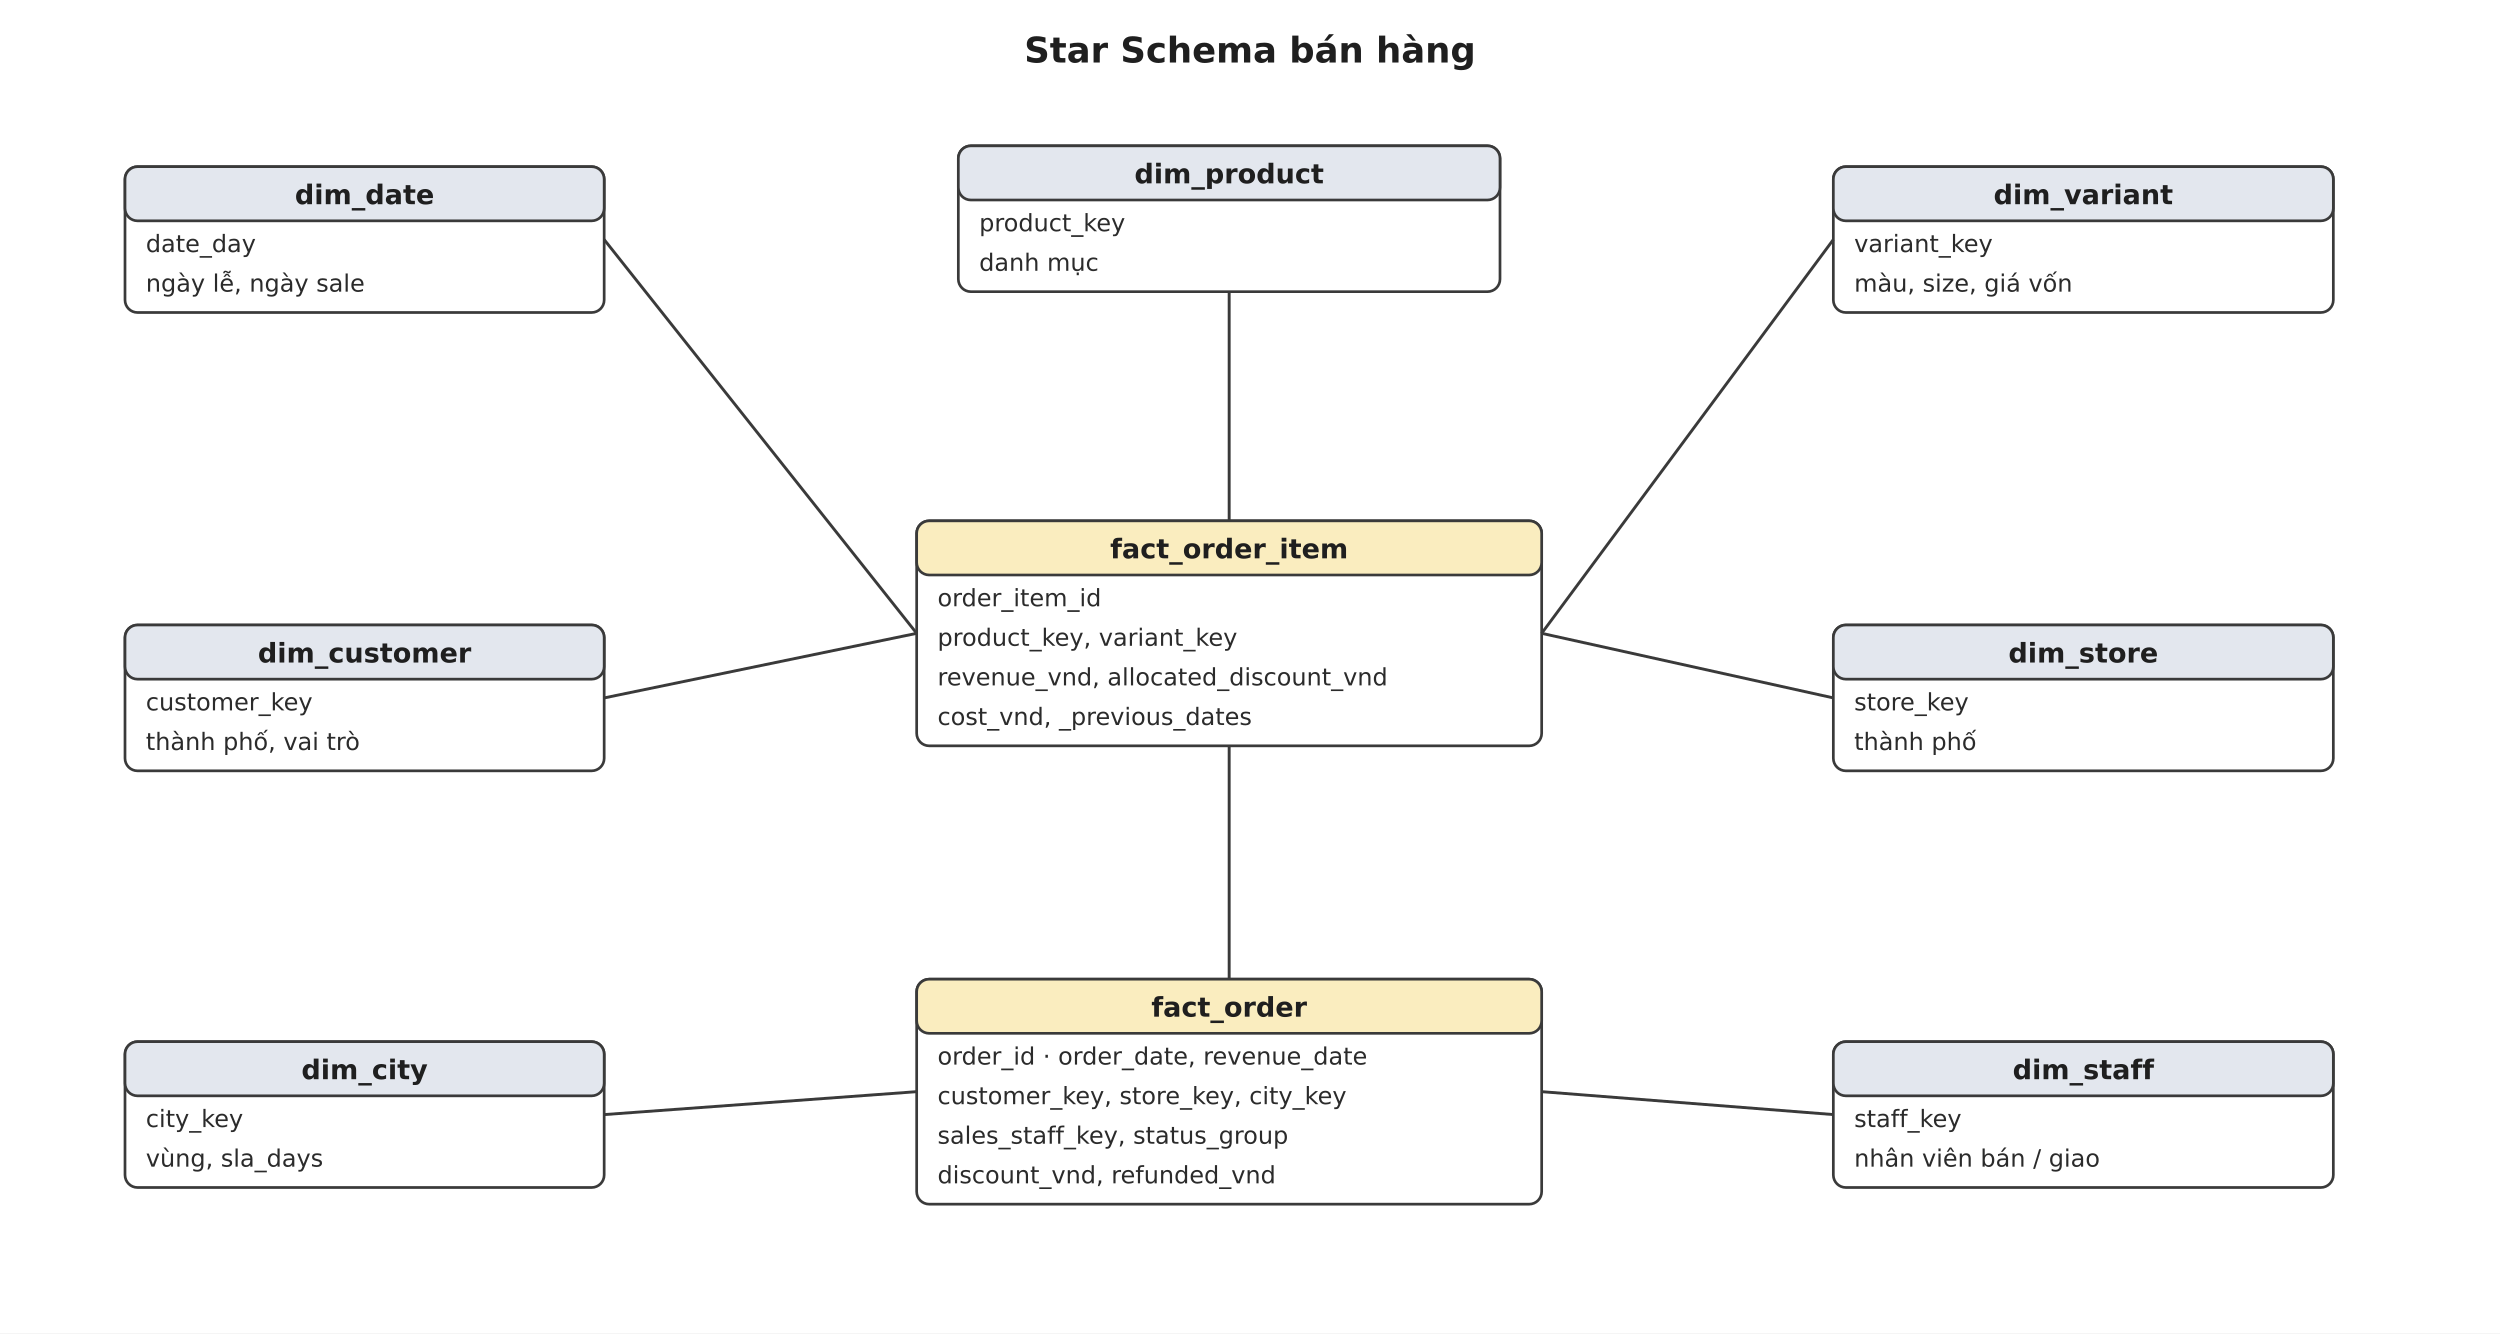
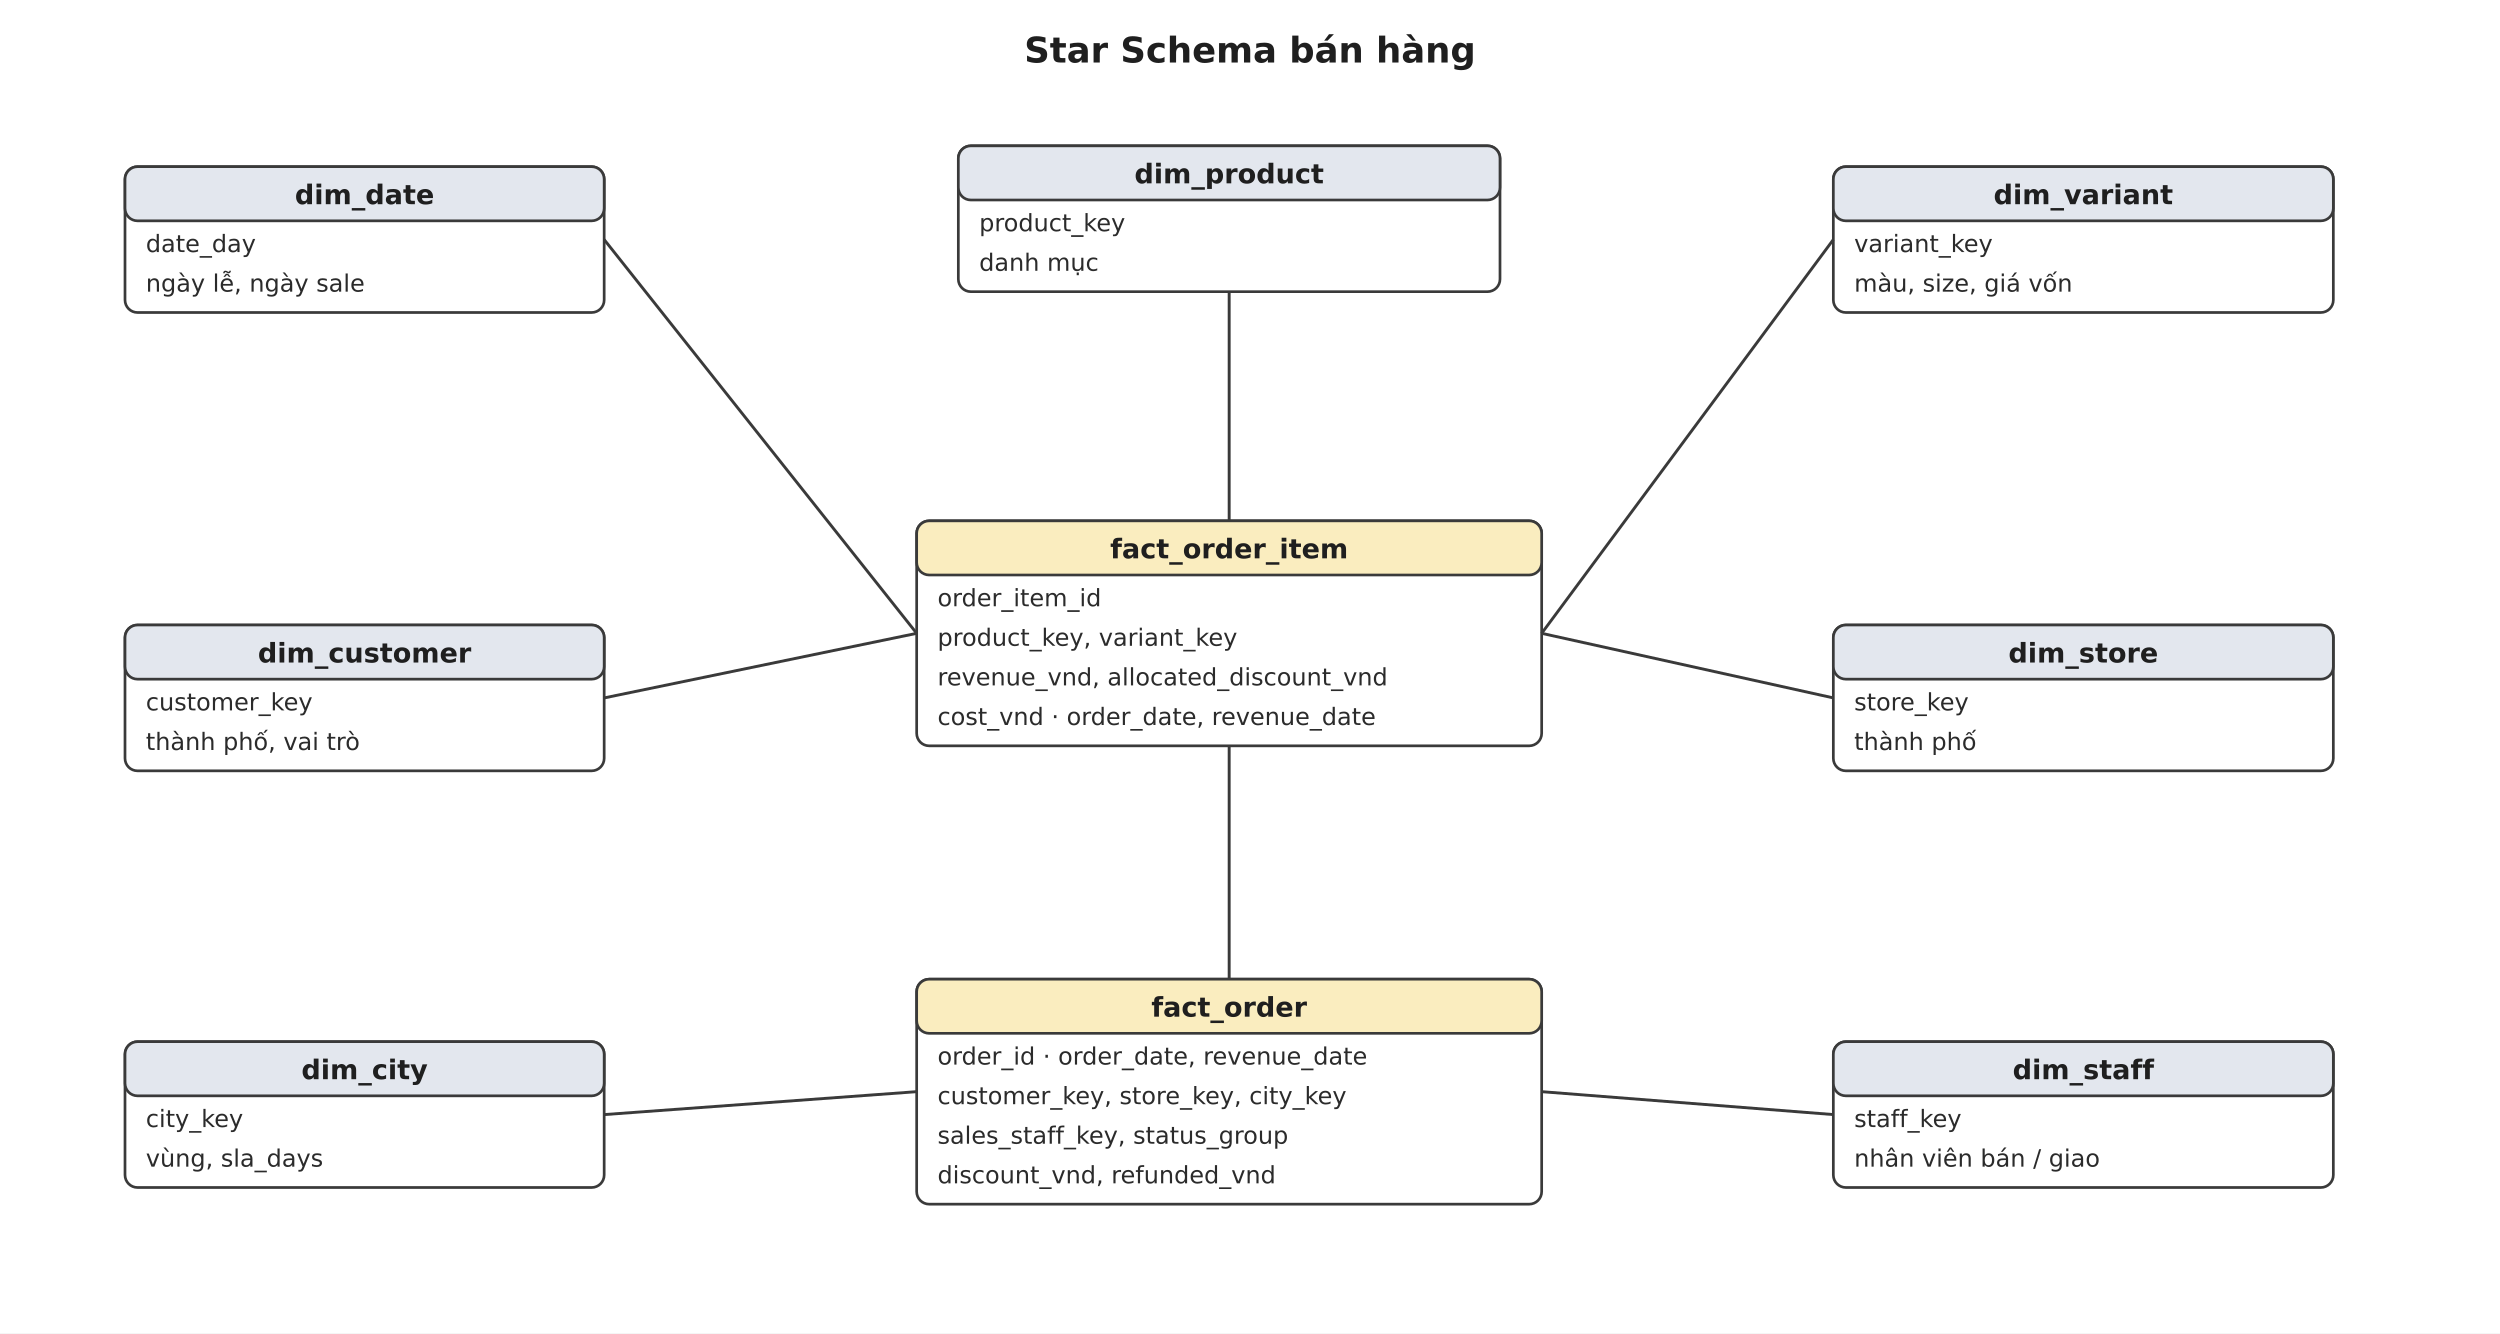
<svg xmlns="http://www.w3.org/2000/svg" width="1200" height="640" viewBox="0 0 1200 640">
  <defs>
    <marker id="arrow" viewBox="0 0 10 10" refX="9.5" refY="5" markerWidth="8" markerHeight="8" orient="auto-start-reverse">
      <path d="M 0 0 L 10 5 L 0 10 z" fill="#3A3A3A" />
    </marker>
    <marker id="arrow-start" viewBox="0 0 10 10" refX="0.5" refY="5" markerWidth="8" markerHeight="8" orient="auto">
      <path d="M 10 0 L 0 5 L 10 10 z" fill="#3A3A3A" />
    </marker>
  </defs>
  <rect width="100%" height="100%" fill="#FFFFFF" />
  <text x="600.0" y="30.0" font-family="DejaVu Sans, Arial, Helvetica, sans-serif" font-size="17" font-weight="bold" text-anchor="middle" fill="#1F1F1F">Star Schema bán hàng</text>
  <rect x="440" y="250" width="300" height="108" rx="6" fill="#FFFFFF" stroke="#3A3A3A" stroke-width="1.3" />
  <rect x="440" y="250" width="300" height="26" rx="6" fill="#FAEDBF" stroke="#3A3A3A" stroke-width="1.3" />
  <text x="590.0" y="268.0" font-family="DejaVu Sans, Arial, Helvetica, sans-serif" font-size="13" font-weight="bold" text-anchor="middle" fill="#1F1F1F">fact_order_item</text>
  <text x="450.0" y="291.0" font-family="DejaVu Sans, Arial, Helvetica, sans-serif" font-size="11.5" font-weight="normal" text-anchor="start" fill="#2B2B2B">order_item_id</text>
  <text x="450.0" y="310.0" font-family="DejaVu Sans, Arial, Helvetica, sans-serif" font-size="11.5" font-weight="normal" text-anchor="start" fill="#2B2B2B">product_key, variant_key</text>
  <text x="450.0" y="329.0" font-family="DejaVu Sans, Arial, Helvetica, sans-serif" font-size="11.5" font-weight="normal" text-anchor="start" fill="#2B2B2B">revenue_vnd, allocated_discount_vnd</text>
-   <text x="450.0" y="348.0" font-family="DejaVu Sans, Arial, Helvetica, sans-serif" font-size="11.5" font-weight="normal" text-anchor="start" fill="#2B2B2B">cost_vnd, _previous_dates</text>
+   <text x="450.0" y="348.0" font-family="DejaVu Sans, Arial, Helvetica, sans-serif" font-size="11.5" font-weight="normal" text-anchor="start" fill="#2B2B2B">cost_vnd · order_date, revenue_date</text>
  <rect x="440" y="470" width="300" height="108" rx="6" fill="#FFFFFF" stroke="#3A3A3A" stroke-width="1.3" />
  <rect x="440" y="470" width="300" height="26" rx="6" fill="#FAEDBF" stroke="#3A3A3A" stroke-width="1.3" />
  <text x="590.0" y="488.0" font-family="DejaVu Sans, Arial, Helvetica, sans-serif" font-size="13" font-weight="bold" text-anchor="middle" fill="#1F1F1F">fact_order</text>
  <text x="450.0" y="511.0" font-family="DejaVu Sans, Arial, Helvetica, sans-serif" font-size="11.5" font-weight="normal" text-anchor="start" fill="#2B2B2B">order_id · order_date, revenue_date</text>
  <text x="450.0" y="530.0" font-family="DejaVu Sans, Arial, Helvetica, sans-serif" font-size="11.5" font-weight="normal" text-anchor="start" fill="#2B2B2B">customer_key, store_key, city_key</text>
  <text x="450.0" y="549.0" font-family="DejaVu Sans, Arial, Helvetica, sans-serif" font-size="11.5" font-weight="normal" text-anchor="start" fill="#2B2B2B">sales_staff_key, status_group</text>
  <text x="450.0" y="568.0" font-family="DejaVu Sans, Arial, Helvetica, sans-serif" font-size="11.5" font-weight="normal" text-anchor="start" fill="#2B2B2B">discount_vnd, refunded_vnd</text>
  <rect x="60" y="80" width="230" height="70" rx="6" fill="#FFFFFF" stroke="#3A3A3A" stroke-width="1.3" />
  <rect x="60" y="80" width="230" height="26" rx="6" fill="#E3E7EE" stroke="#3A3A3A" stroke-width="1.3" />
  <text x="175.0" y="98.0" font-family="DejaVu Sans, Arial, Helvetica, sans-serif" font-size="13" font-weight="bold" text-anchor="middle" fill="#1F1F1F">dim_date</text>
  <text x="70.0" y="121.0" font-family="DejaVu Sans, Arial, Helvetica, sans-serif" font-size="11.5" font-weight="normal" text-anchor="start" fill="#2B2B2B">date_day</text>
  <text x="70.0" y="140.0" font-family="DejaVu Sans, Arial, Helvetica, sans-serif" font-size="11.5" font-weight="normal" text-anchor="start" fill="#2B2B2B">ngày lễ, ngày sale</text>
  <rect x="460" y="70" width="260" height="70" rx="6" fill="#FFFFFF" stroke="#3A3A3A" stroke-width="1.3" />
  <rect x="460" y="70" width="260" height="26" rx="6" fill="#E3E7EE" stroke="#3A3A3A" stroke-width="1.3" />
  <text x="590.0" y="88.0" font-family="DejaVu Sans, Arial, Helvetica, sans-serif" font-size="13" font-weight="bold" text-anchor="middle" fill="#1F1F1F">dim_product</text>
  <text x="470.0" y="111.0" font-family="DejaVu Sans, Arial, Helvetica, sans-serif" font-size="11.5" font-weight="normal" text-anchor="start" fill="#2B2B2B">product_key</text>
  <text x="470.0" y="130.0" font-family="DejaVu Sans, Arial, Helvetica, sans-serif" font-size="11.5" font-weight="normal" text-anchor="start" fill="#2B2B2B">danh mục</text>
  <rect x="880" y="80" width="240" height="70" rx="6" fill="#FFFFFF" stroke="#3A3A3A" stroke-width="1.3" />
  <rect x="880" y="80" width="240" height="26" rx="6" fill="#E3E7EE" stroke="#3A3A3A" stroke-width="1.3" />
  <text x="1000.0" y="98.0" font-family="DejaVu Sans, Arial, Helvetica, sans-serif" font-size="13" font-weight="bold" text-anchor="middle" fill="#1F1F1F">dim_variant</text>
  <text x="890.0" y="121.0" font-family="DejaVu Sans, Arial, Helvetica, sans-serif" font-size="11.5" font-weight="normal" text-anchor="start" fill="#2B2B2B">variant_key</text>
  <text x="890.0" y="140.0" font-family="DejaVu Sans, Arial, Helvetica, sans-serif" font-size="11.5" font-weight="normal" text-anchor="start" fill="#2B2B2B">màu, size, giá vốn</text>
  <rect x="60" y="300" width="230" height="70" rx="6" fill="#FFFFFF" stroke="#3A3A3A" stroke-width="1.3" />
  <rect x="60" y="300" width="230" height="26" rx="6" fill="#E3E7EE" stroke="#3A3A3A" stroke-width="1.3" />
  <text x="175.0" y="318.0" font-family="DejaVu Sans, Arial, Helvetica, sans-serif" font-size="13" font-weight="bold" text-anchor="middle" fill="#1F1F1F">dim_customer</text>
  <text x="70.0" y="341.0" font-family="DejaVu Sans, Arial, Helvetica, sans-serif" font-size="11.5" font-weight="normal" text-anchor="start" fill="#2B2B2B">customer_key</text>
  <text x="70.0" y="360.0" font-family="DejaVu Sans, Arial, Helvetica, sans-serif" font-size="11.5" font-weight="normal" text-anchor="start" fill="#2B2B2B">thành phố, vai trò</text>
  <rect x="880" y="300" width="240" height="70" rx="6" fill="#FFFFFF" stroke="#3A3A3A" stroke-width="1.3" />
  <rect x="880" y="300" width="240" height="26" rx="6" fill="#E3E7EE" stroke="#3A3A3A" stroke-width="1.3" />
  <text x="1000.0" y="318.0" font-family="DejaVu Sans, Arial, Helvetica, sans-serif" font-size="13" font-weight="bold" text-anchor="middle" fill="#1F1F1F">dim_store</text>
  <text x="890.0" y="341.0" font-family="DejaVu Sans, Arial, Helvetica, sans-serif" font-size="11.5" font-weight="normal" text-anchor="start" fill="#2B2B2B">store_key</text>
  <text x="890.0" y="360.0" font-family="DejaVu Sans, Arial, Helvetica, sans-serif" font-size="11.5" font-weight="normal" text-anchor="start" fill="#2B2B2B">thành phố</text>
  <rect x="60" y="500" width="230" height="70" rx="6" fill="#FFFFFF" stroke="#3A3A3A" stroke-width="1.3" />
  <rect x="60" y="500" width="230" height="26" rx="6" fill="#E3E7EE" stroke="#3A3A3A" stroke-width="1.3" />
  <text x="175.0" y="518.0" font-family="DejaVu Sans, Arial, Helvetica, sans-serif" font-size="13" font-weight="bold" text-anchor="middle" fill="#1F1F1F">dim_city</text>
  <text x="70.0" y="541.0" font-family="DejaVu Sans, Arial, Helvetica, sans-serif" font-size="11.5" font-weight="normal" text-anchor="start" fill="#2B2B2B">city_key</text>
  <text x="70.0" y="560.0" font-family="DejaVu Sans, Arial, Helvetica, sans-serif" font-size="11.5" font-weight="normal" text-anchor="start" fill="#2B2B2B">vùng, sla_days</text>
  <rect x="880" y="500" width="240" height="70" rx="6" fill="#FFFFFF" stroke="#3A3A3A" stroke-width="1.3" />
  <rect x="880" y="500" width="240" height="26" rx="6" fill="#E3E7EE" stroke="#3A3A3A" stroke-width="1.3" />
  <text x="1000.0" y="518.0" font-family="DejaVu Sans, Arial, Helvetica, sans-serif" font-size="13" font-weight="bold" text-anchor="middle" fill="#1F1F1F">dim_staff</text>
  <text x="890.0" y="541.0" font-family="DejaVu Sans, Arial, Helvetica, sans-serif" font-size="11.5" font-weight="normal" text-anchor="start" fill="#2B2B2B">staff_key</text>
  <text x="890.0" y="560.0" font-family="DejaVu Sans, Arial, Helvetica, sans-serif" font-size="11.5" font-weight="normal" text-anchor="start" fill="#2B2B2B">nhân viên bán / giao</text>
  <line x1="440.0" y1="304.0" x2="290.0" y2="115.0" stroke="#3A3A3A" stroke-width="1.4" />
  <line x1="590.0" y1="250.0" x2="590.0" y2="140.0" stroke="#3A3A3A" stroke-width="1.4" />
  <line x1="740.0" y1="304.0" x2="880.0" y2="115.0" stroke="#3A3A3A" stroke-width="1.4" />
  <line x1="440.0" y1="304.0" x2="290.0" y2="335.0" stroke="#3A3A3A" stroke-width="1.4" />
  <line x1="740.0" y1="304.0" x2="880.0" y2="335.0" stroke="#3A3A3A" stroke-width="1.4" />
  <line x1="440.0" y1="524.0" x2="290.0" y2="535.0" stroke="#3A3A3A" stroke-width="1.4" />
  <line x1="740.0" y1="524.0" x2="880.0" y2="535.0" stroke="#3A3A3A" stroke-width="1.4" />
  <line x1="590.0" y1="358.0" x2="590.0" y2="470.0" stroke="#3A3A3A" stroke-width="1.4" />
</svg>
